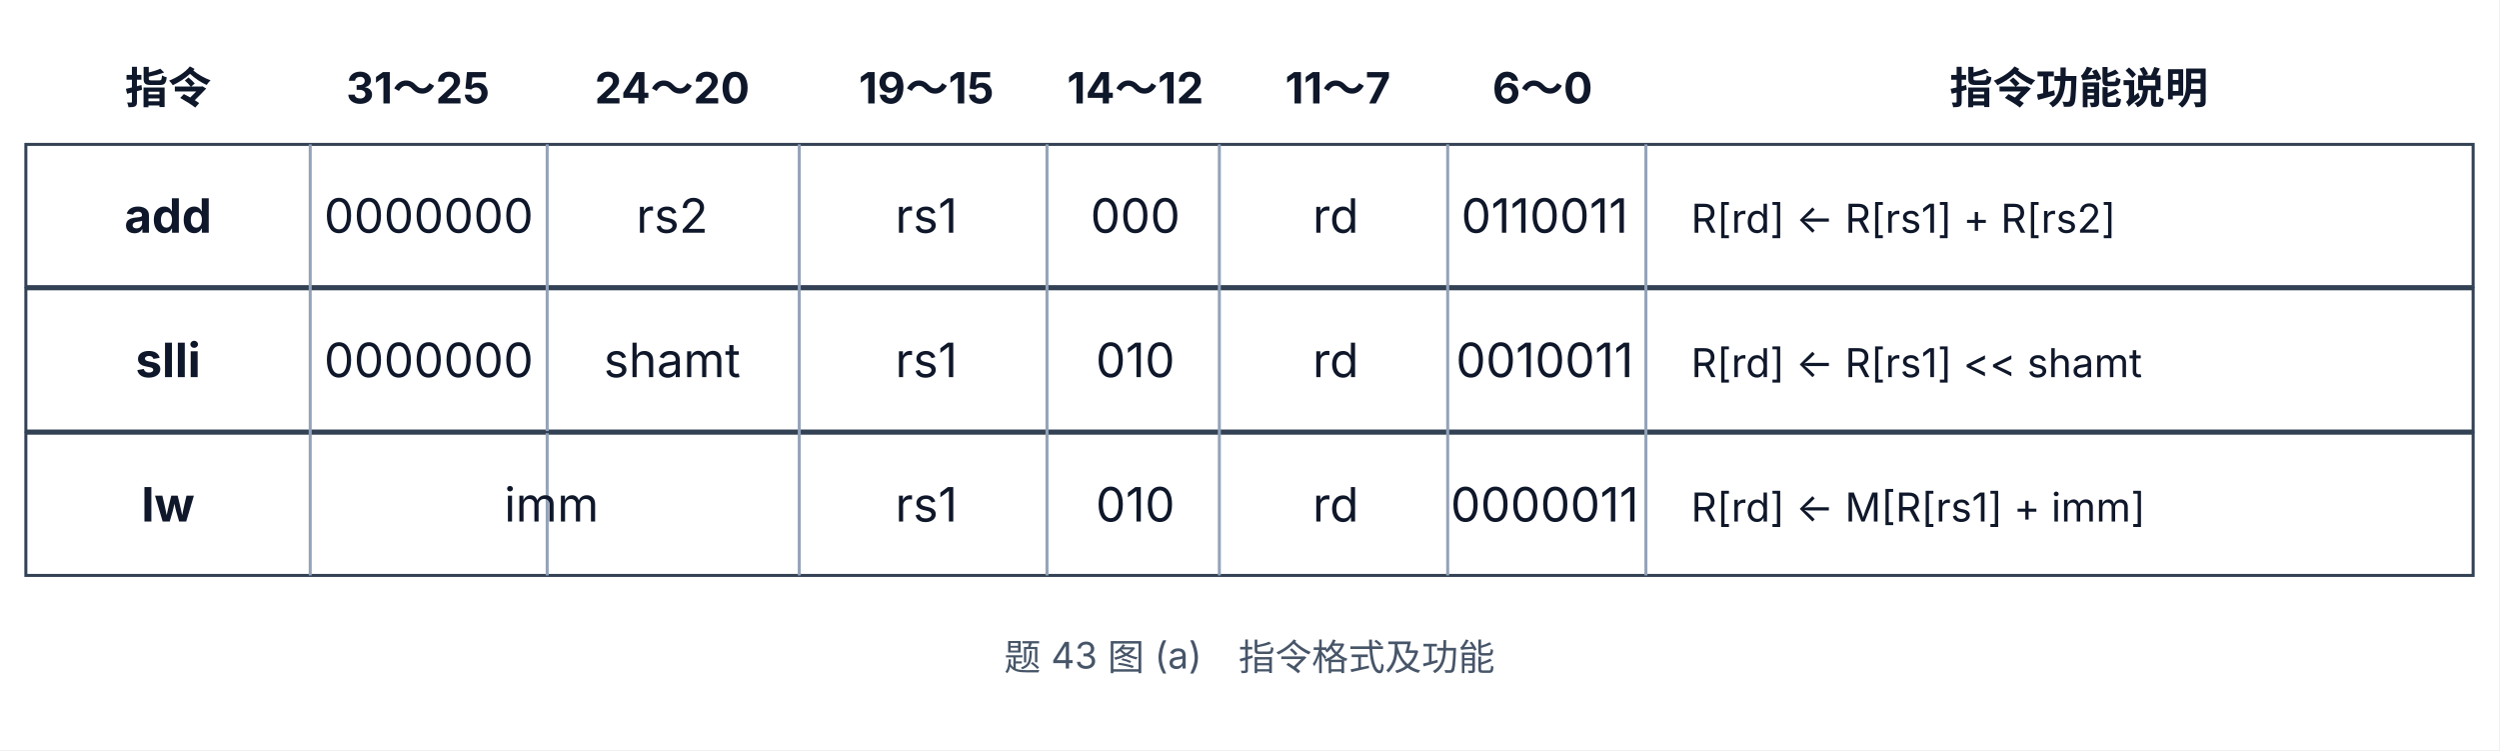
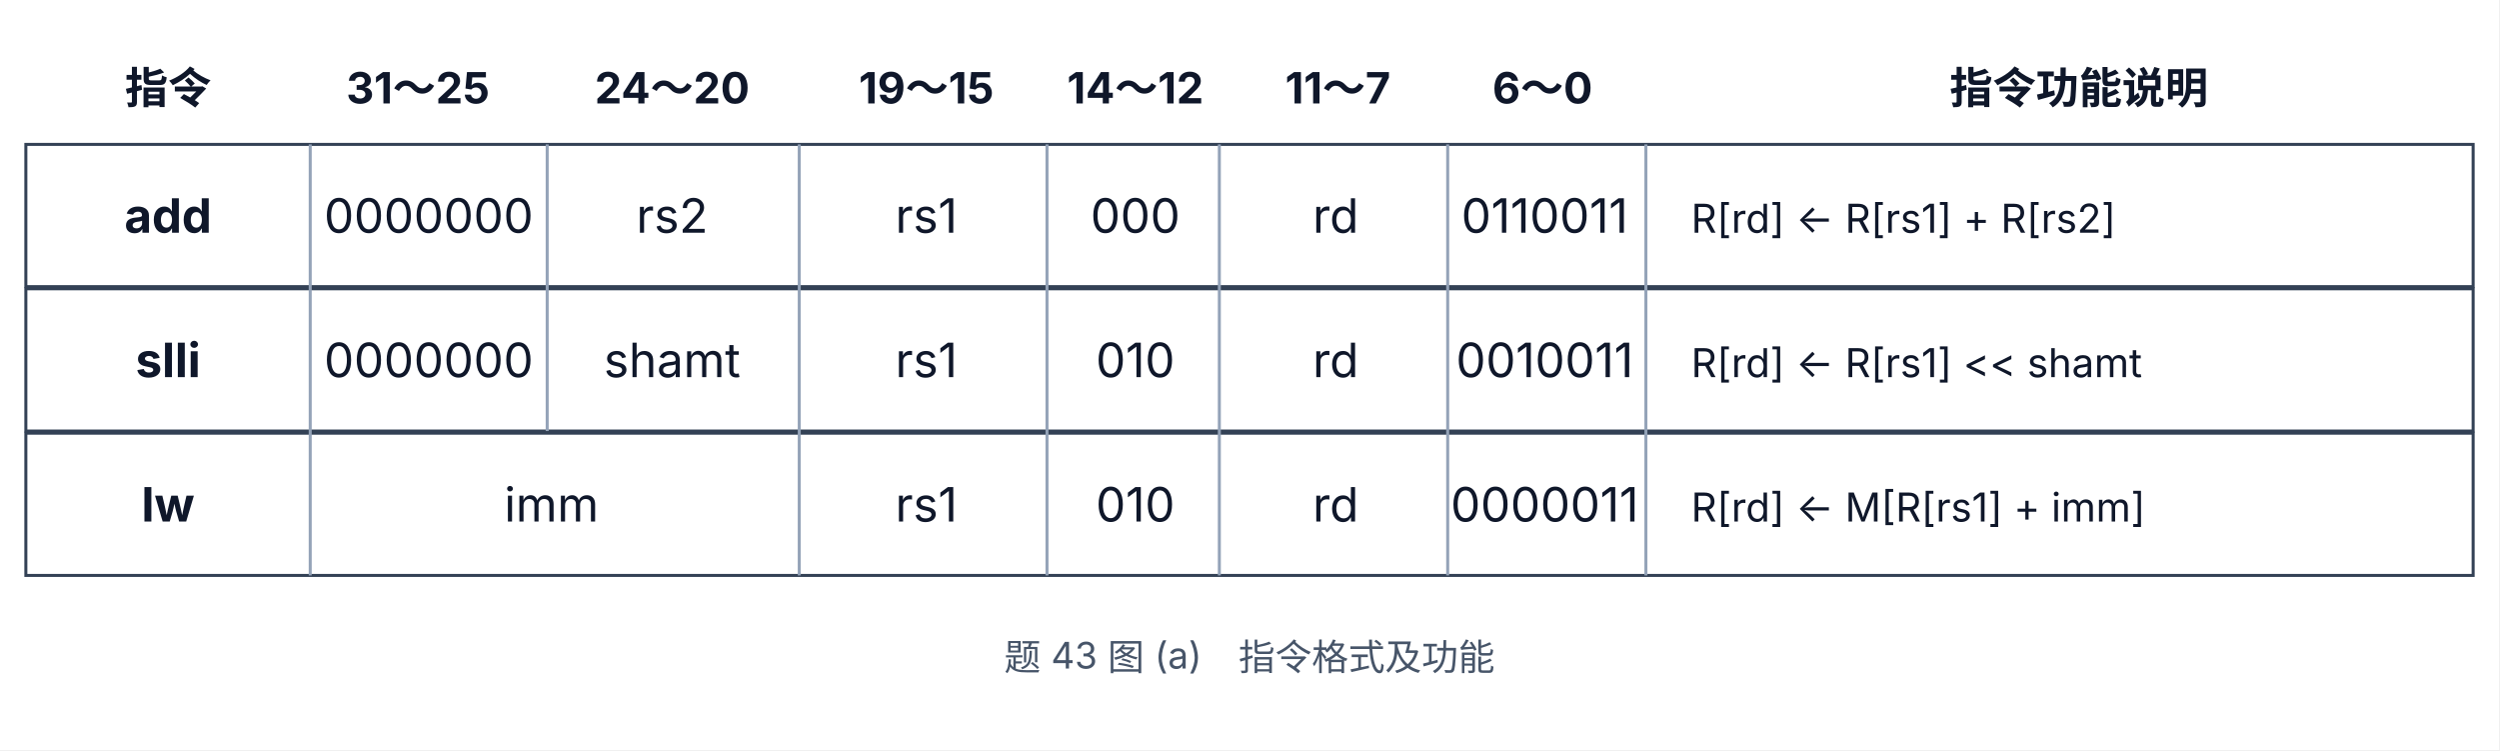
<svg xmlns="http://www.w3.org/2000/svg" viewBox="0 0 1160 348" role="img" aria-labelledby="title desc">
  <rect width="1160" height="348" fill="white" />
  <g fill="#0f172a" font-family="Inter,Arial,'Noto Sans CJK SC','Microsoft YaHei',sans-serif" text-anchor="middle" font-size="20" font-weight="700">
    <text x="78" y="48">指令</text>
    <text x="194" y="48">31～25</text>
    <text x="312" y="48">24～20</text>
    <text x="430" y="48">19～15</text>
    <text x="527" y="48">14～12</text>
    <text x="621" y="48">11～7</text>
    <text x="716" y="48">6～0</text>
    <text x="965" y="48">指令功能说明</text>
  </g>
  <g fill="#fff" stroke="#334155" stroke-width="1.4">
    <rect x="12" y="67" width="1136" height="66" />
    <rect x="12" y="134" width="1136" height="66" />
    <rect x="12" y="201" width="1136" height="66" />
  </g>
  <g stroke="#94a3b8" stroke-width="1.4">
-     <path d="M144 67v200M371 67v200M486 67v200M566 67v200M672 67v200M764 67v200M254 67v133M254 267v-66" />
+     <path d="M144 67v200M371 67v200M486 67v200M566 67v200M672 67v200M764 67v200M254 67v133" />
  </g>
  <g fill="#0f172a" font-family="Inter,Arial,'Noto Sans CJK SC','Microsoft YaHei',sans-serif" font-size="22" text-anchor="middle">
    <g font-weight="750">
      <text x="78" y="108">add</text>
      <text x="78" y="175">slli</text>
      <text x="78" y="242">lw</text>
    </g>
    <text x="199" y="108">0000000</text>
    <text x="312" y="108">rs2</text>
    <text x="430" y="108">rs1</text>
    <text x="527" y="108">000</text>
    <text x="620" y="108">rd</text>
    <text x="717" y="108">0110011</text>
    <text x="199" y="175">0000000</text>
    <text x="312" y="175">shamt</text>
    <text x="430" y="175">rs1</text>
    <text x="527" y="175">010</text>
    <text x="620" y="175">rd</text>
    <text x="717" y="175">0010011</text>
    <text x="256" y="242">imm</text>
    <text x="430" y="242">rs1</text>
    <text x="527" y="242">010</text>
    <text x="620" y="242">rd</text>
    <text x="717" y="242">0000011</text>
  </g>
  <g fill="#0f172a" font-family="Inter,Arial,'Noto Sans CJK SC','Microsoft YaHei',sans-serif" font-size="18.5">
    <text x="785" y="108">R[rd] ← R[rs1] + R[rs2]</text>
    <text x="785" y="175">R[rd] ← R[rs1] &lt;&lt; shamt</text>
    <text x="785" y="242">R[rd] ← M[R[rs1] + imm]</text>
  </g>
  <g font-family="Inter,Arial,'Noto Sans CJK SC','Microsoft YaHei',sans-serif" text-anchor="middle" fill="#475569" font-size="17">
    <text x="580" y="311">题 43 图 (a)　指令格式及功能</text>
  </g>
</svg>
